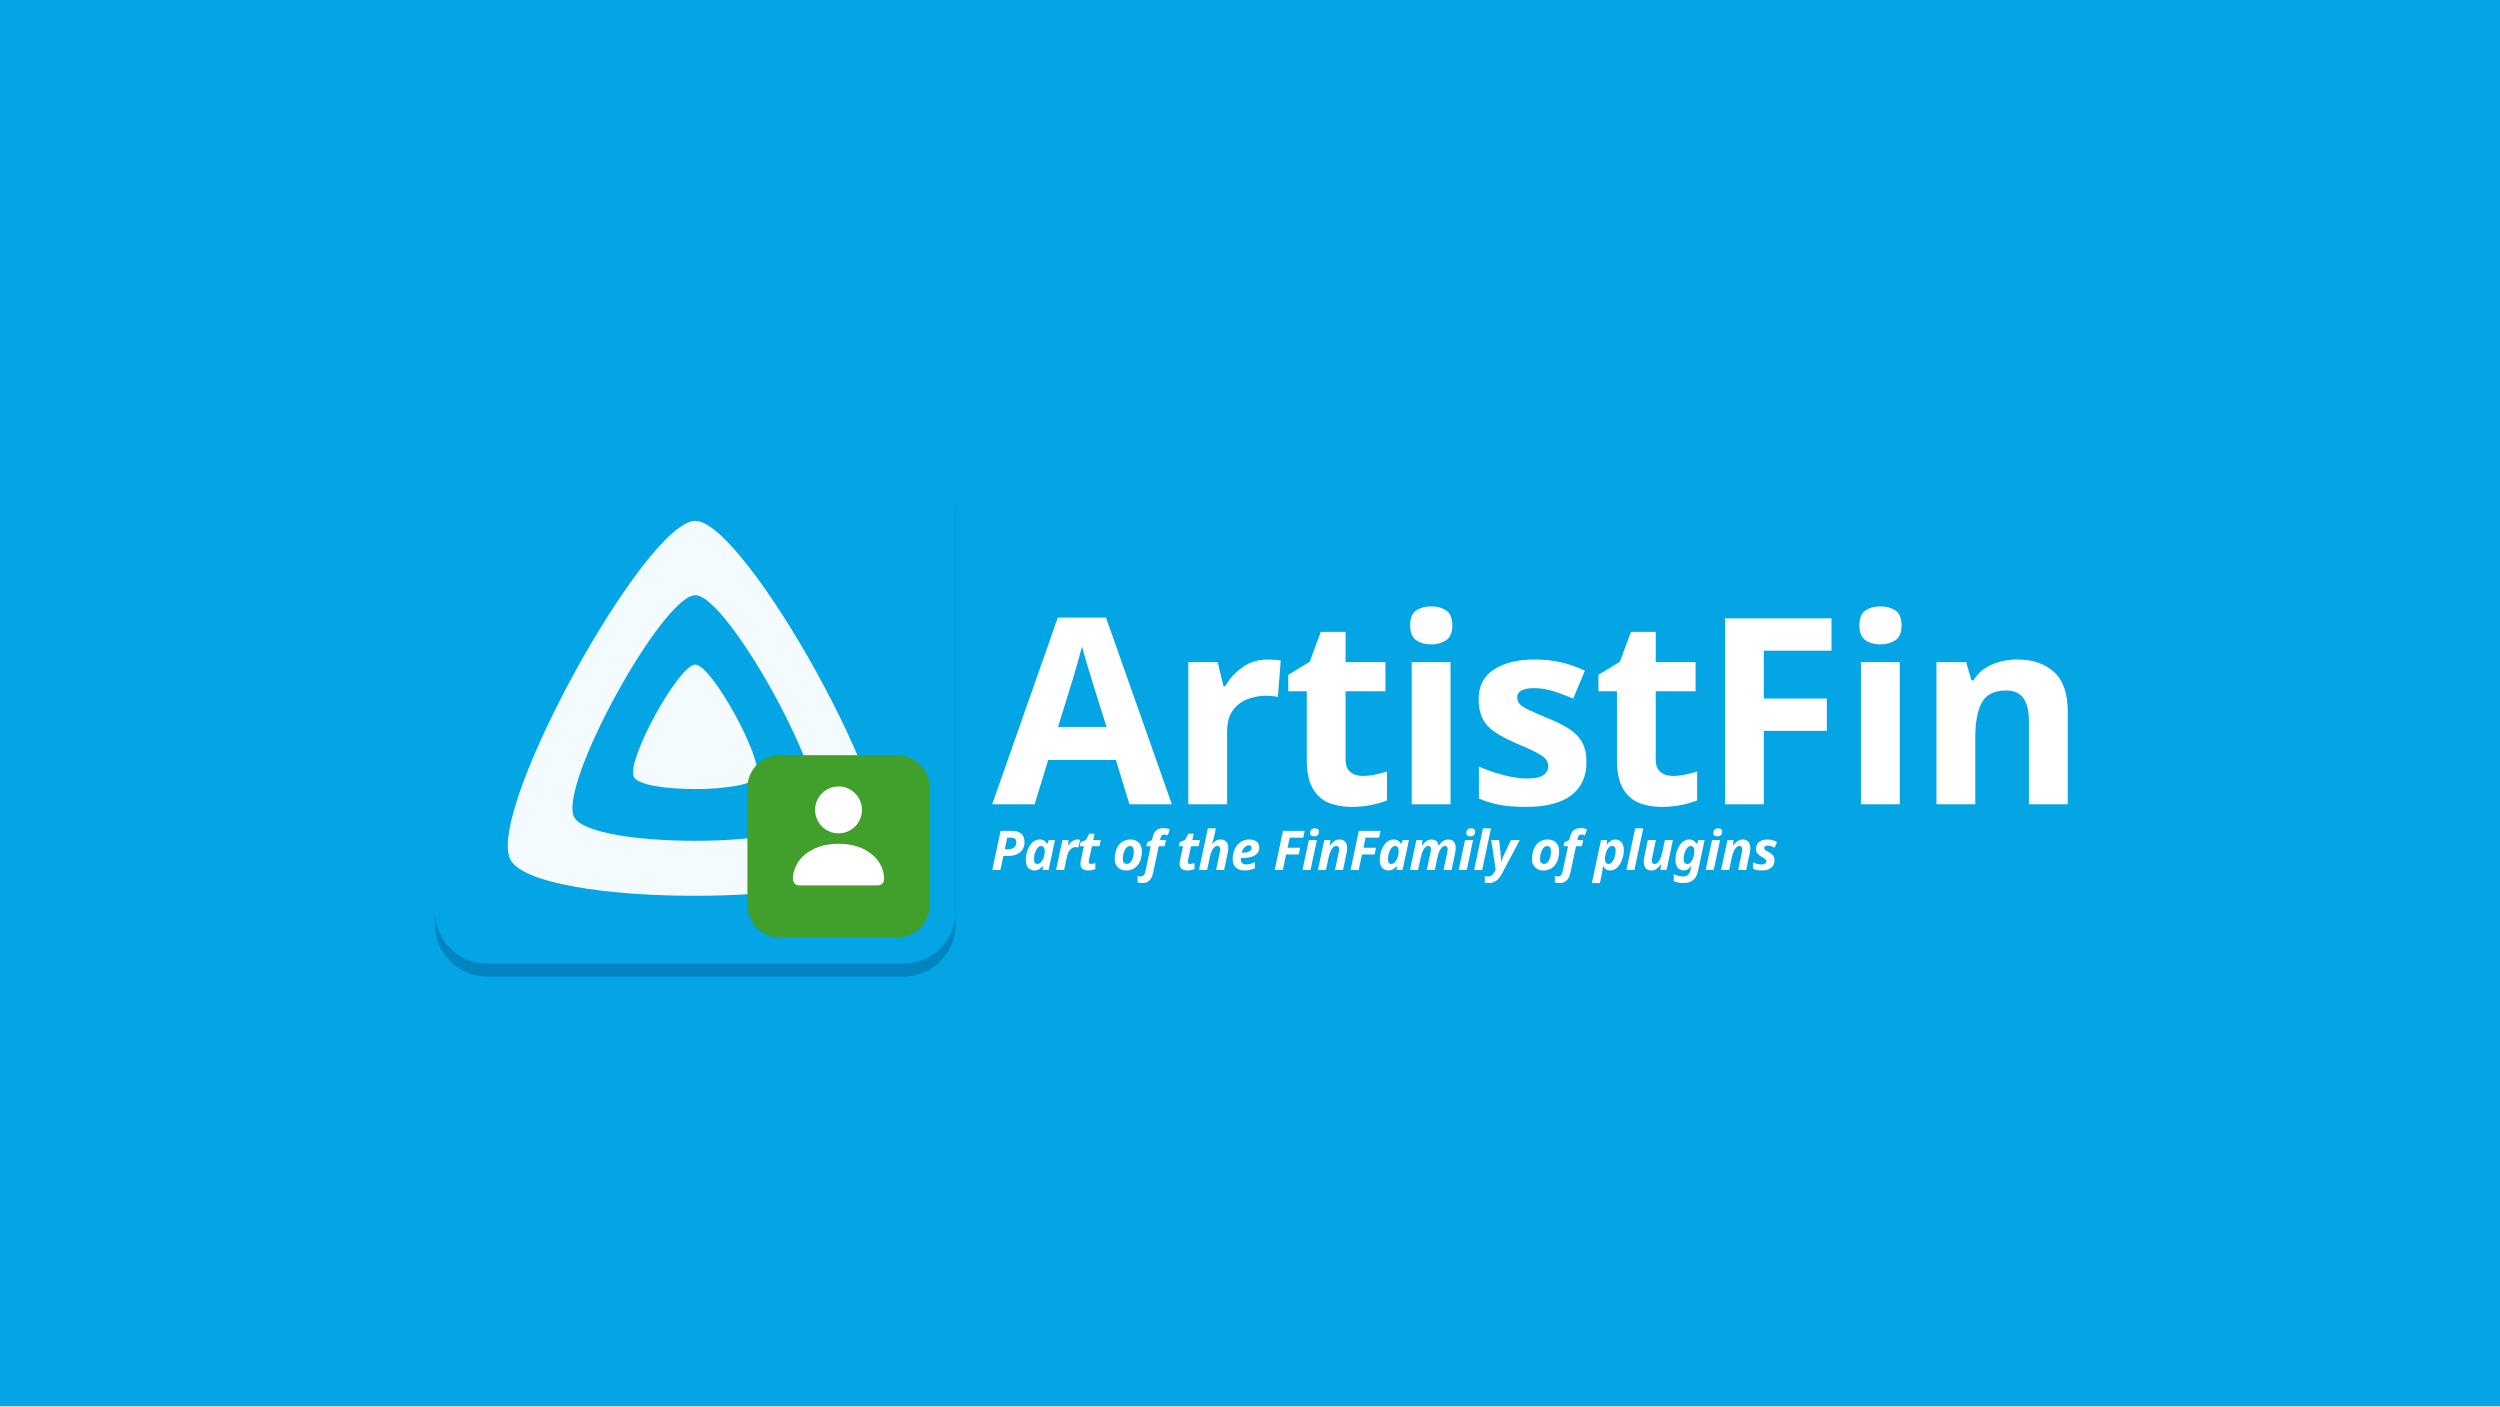
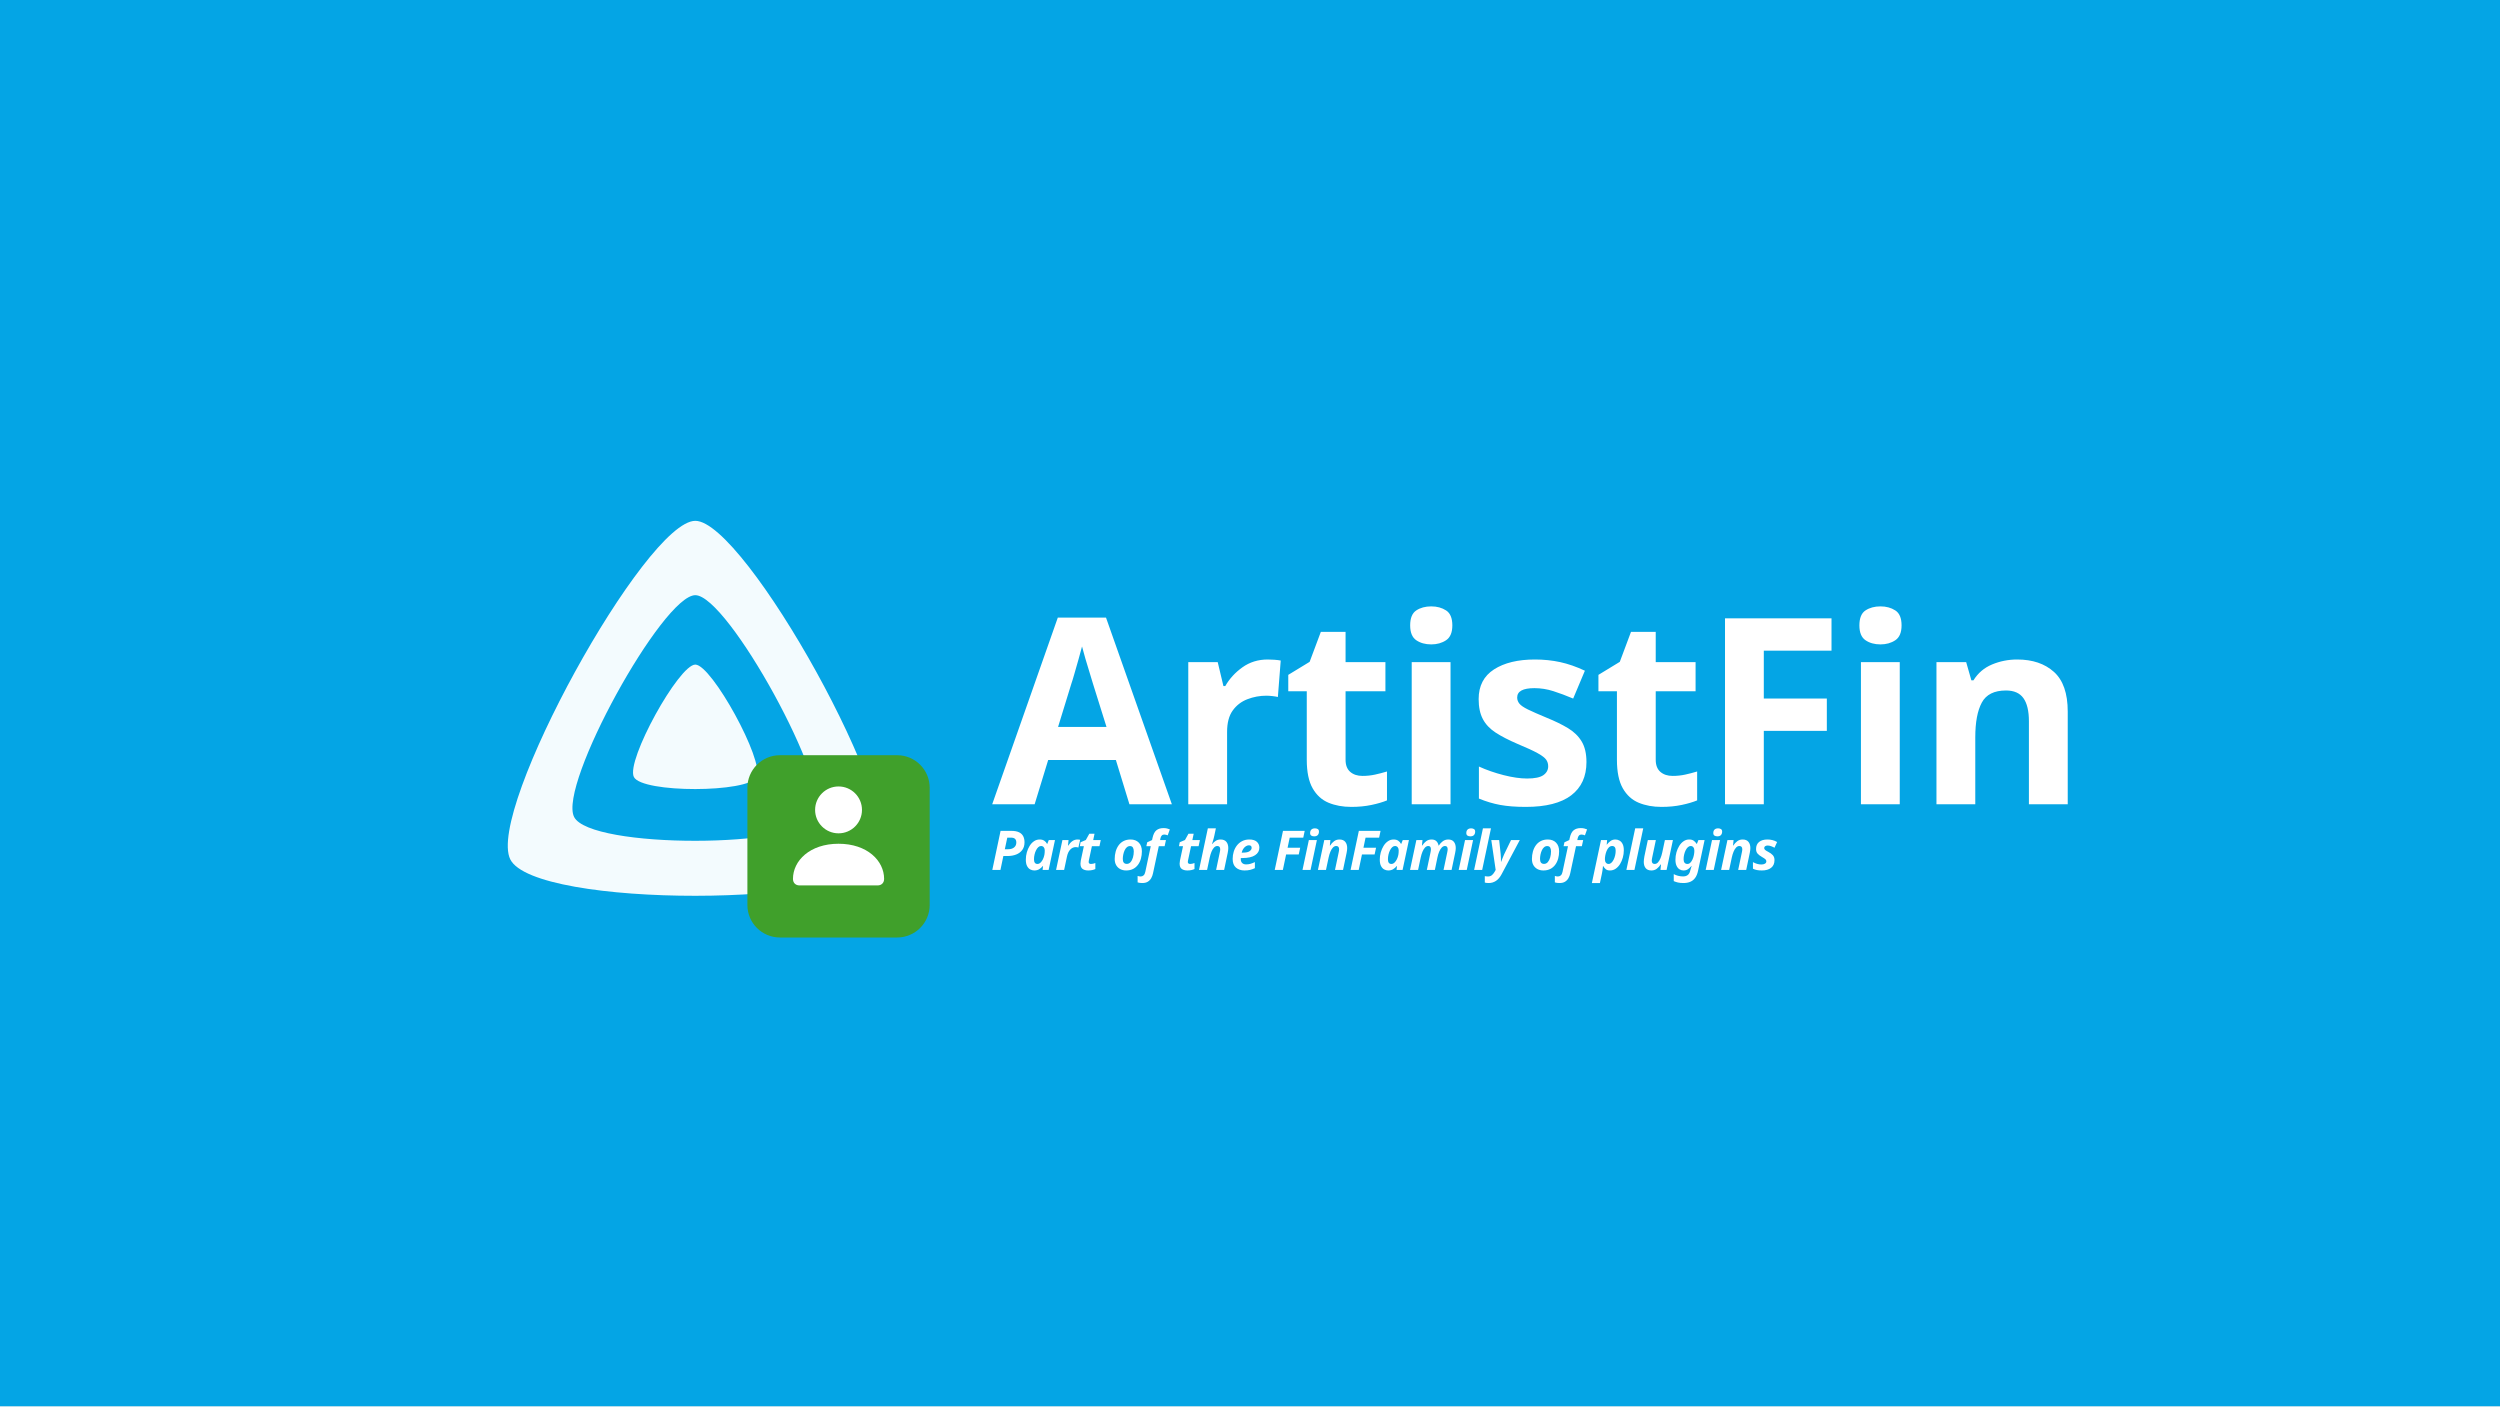
<svg xmlns="http://www.w3.org/2000/svg" width="1920" height="1080" viewBox="0 0 1920 1080">
  <defs>
    <style type="text/css">
      .title {
        font-family: "Nunito", "Quicksand", "Comfortaa", "Arial Rounded MT Bold", ui-rounded, sans-serif;
        font-weight: 700;
        font-size: 200px;
        fill: #ffffff;
        letter-spacing: -0.015em;
      }
      .tagline {
        font-family: "Nunito", "Quicksand", "Comfortaa", "Arial Rounded MT Bold", ui-rounded, sans-serif;
        font-weight: 700;
        font-style: italic;
        font-size: 42px;
        fill: #ffffff;
        letter-spacing: -0.015em;
      }
    </style>
  </defs>
  <rect width="1920" height="1080" fill="#04a5e5" />
  <g transform="translate(960, 540)">
    <g transform="translate(-626.00, -200.00)">
      <g transform="translate(-40.00, -40.00) scale(10.0)">
-         <rect width="40" height="40" x="4" y="5" rx="4" fill="#0384c1" />
        <rect width="40" height="40" x="4" y="4" rx="4" fill="#04a5e5" />
        <path fill="#ffffff" opacity="0.95" d="M 24 10 C 20.19 10 7.92 32.24 9.79 36 C 11.66 39.75 36.36 39.71 38.21 36 C 40.25 32.29 27.81 10 24 10 Z M 33.31 32.74 C 32.1 35.17 15.92 35.2 14.69 32.74 C 13.46 30.28 21.5 15.71 24 15.71 C 26.5 15.71 34.52 30.31 33.31 32.74 Z M 24 21.04 C 22.74 21.04 18.66 28.42 19.28 29.67 C 19.9 30.92 28.1 30.9 28.71 29.67 C 29.32 28.44 25.26 21.04 24 21.04 Z" />
        <rect width="14" height="14" x="28" y="28" rx="2.5" fill="#40a02b" />
        <circle cx="35" cy="32.2" r="1.8" fill="#ffffff" />
        <path fill="#ffffff" d="M 35 34.8 C 32.8 34.8 31.5 36.1 31.5 37.5 C 31.5 37.8 31.7 38 32 38 H 38 C 38.3 38 38.5 37.8 38.5 37.5 C 38.5 36.1 37.2 34.8 35 34.8 Z" />
      </g>
      <text class="title" x="428.00" y="122.50" dominant-baseline="hanging">ArtistFin</text>
      <text class="tagline" x="427.00" y="295.50" dominant-baseline="hanging">Part of the FinFamily of plugins</text>
    </g>
  </g>
</svg>
